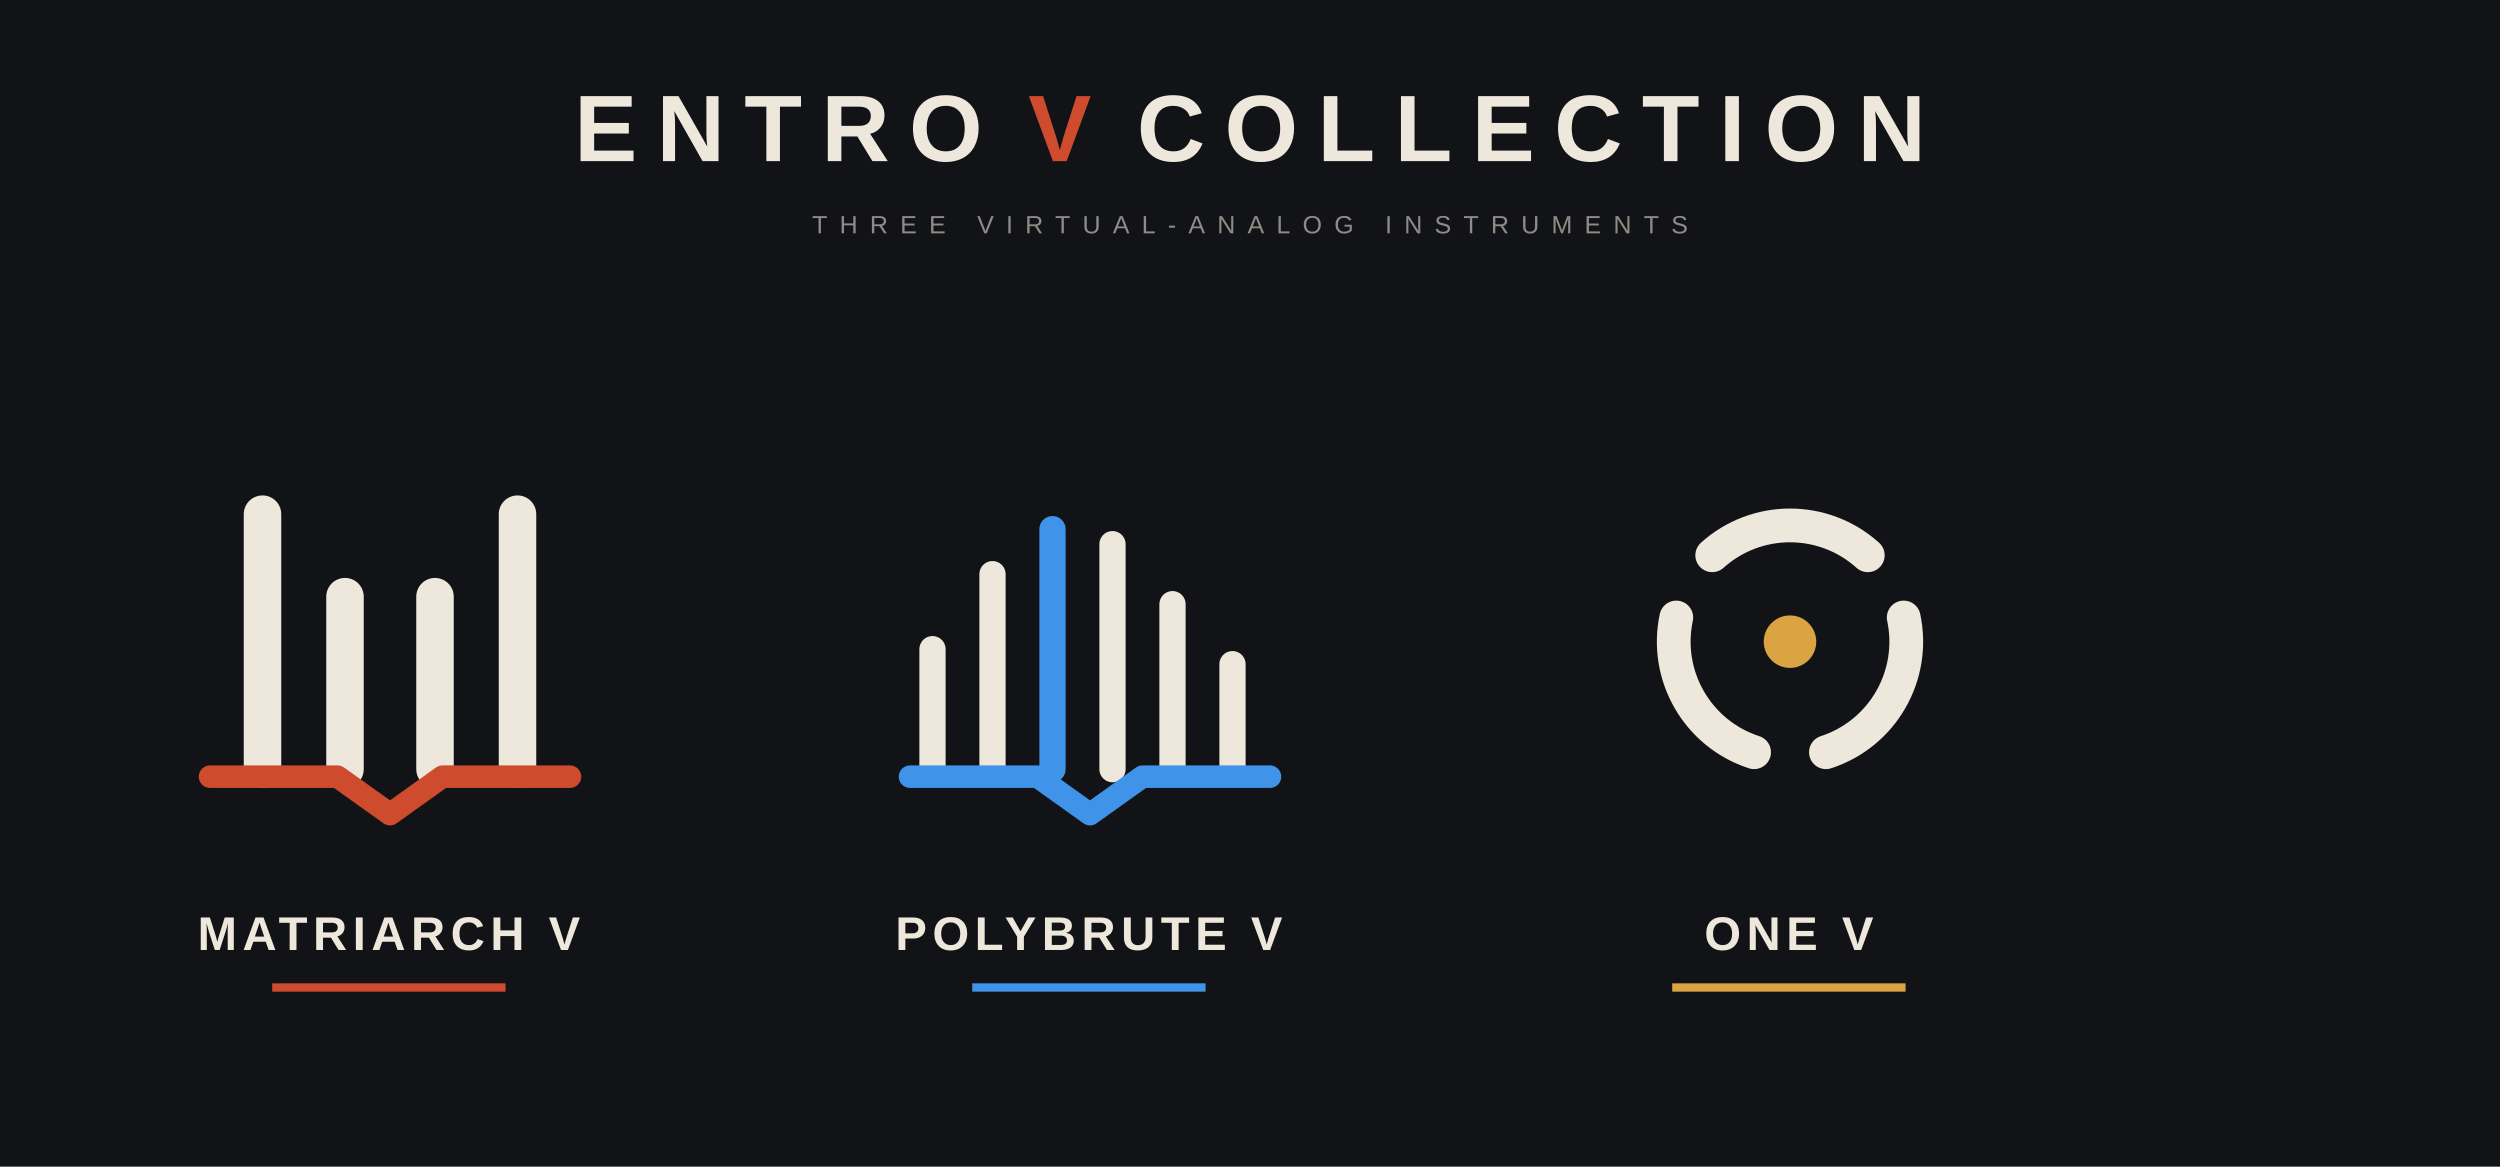
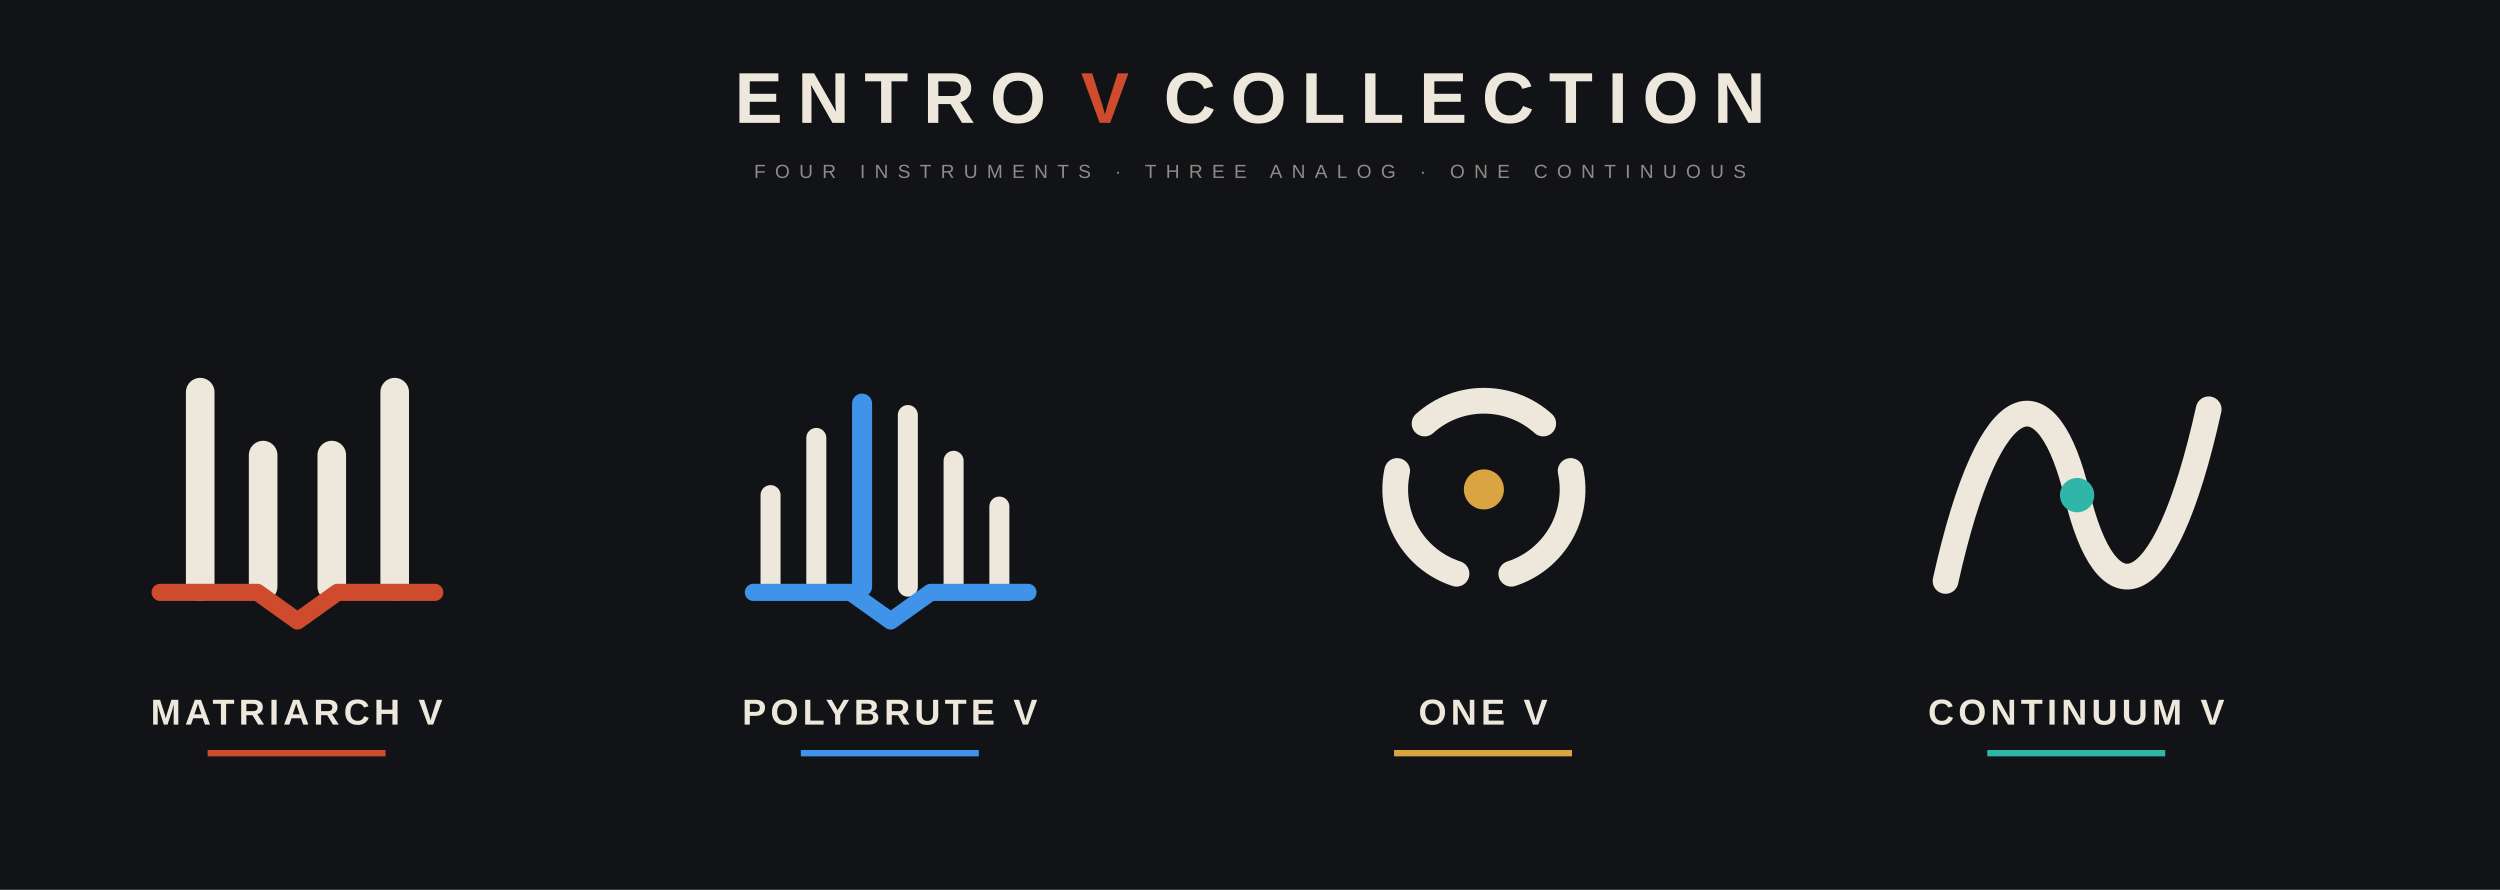
- <svg xmlns="http://www.w3.org/2000/svg" width="900" height="420" viewBox="0 0 900 420">
-   <rect width="900" height="420" fill="#121316" />
-   <text x="450" y="58" fill="#EDE7DC" text-anchor="middle" font-family="Helvetica Neue, Arial, sans-serif" font-size="34" font-weight="700" letter-spacing="7">ENTRO <tspan fill="#CF4B2E">V</tspan> COLLECTION</text>
-   <text x="450" y="84" fill="#8F8C85" text-anchor="middle" font-family="Helvetica Neue, Arial, sans-serif" font-size="9" font-weight="500" letter-spacing="4.4">THREE VIRTUAL-ANALOG INSTRUMENTS</text>
+ <svg xmlns="http://www.w3.org/2000/svg" width="1180" height="420" viewBox="0 0 1180 420">
+   <rect width="1180" height="420" fill="#121316" />
+   <text x="590" y="58" fill="#EDE7DC" text-anchor="middle" font-family="Helvetica Neue, Arial, sans-serif" font-size="34" font-weight="700" letter-spacing="7">ENTRO <tspan fill="#CF4B2E">V</tspan> COLLECTION</text>
+   <text x="590" y="84" fill="#8F8C85" text-anchor="middle" font-family="Helvetica Neue, Arial, sans-serif" font-size="9" font-weight="500" letter-spacing="4.4">FOUR INSTRUMENTS  ·  THREE ANALOG  ·  ONE CONTINUOUS</text>
  <g transform="translate(54,150) scale(1.35)">
xmlns="http://www.w3.org/2000/svg" width="1024" height="1024" viewBox="0 0 128 128"&gt;
  <g stroke="#EDE7DC" stroke-width="10" stroke-linecap="round">
      <line x1="30" y1="94" x2="30" y2="26" />
      <line x1="52" y1="94" x2="52" y2="48" />
      <line x1="76" y1="94" x2="76" y2="48" />
      <line x1="98" y1="94" x2="98" y2="26" />
    </g>
    <path d="M16 96 H50 L64 106 L78 96 H112" fill="none" stroke="#CF4B2E" stroke-width="6" stroke-linecap="round" stroke-linejoin="round" />
  </g>
-   <g transform="translate(306,150) scale(1.35)">
+   <g transform="translate(334,150) scale(1.35)">
xmlns="http://www.w3.org/2000/svg" width="1024" height="1024" viewBox="0 0 128 128"&gt;
  <g stroke="#EDE7DC" stroke-width="7" stroke-linecap="round">
      <line x1="22" y1="94" x2="22" y2="62" />
      <line x1="38" y1="94" x2="38" y2="42" />
      <line x1="70" y1="94" x2="70" y2="34" />
      <line x1="86" y1="94" x2="86" y2="50" />
      <line x1="102" y1="94" x2="102" y2="66" />
    </g>
    <line x1="54" y1="94" x2="54" y2="30" stroke="#3F93E8" stroke-width="7" stroke-linecap="round" />
    <path d="M16 96 H50 L64 106 L78 96 H112" fill="none" stroke="#3F93E8" stroke-width="6" stroke-linecap="round" stroke-linejoin="round" />
  </g>
-   <g transform="translate(558,150) scale(1.35)">
+   <g transform="translate(614,150) scale(1.35)">
xmlns="http://www.w3.org/2000/svg" width="1024" height="1024" viewBox="0 0 128 128"&gt;
  <path d="M 54.420 89.483 A 31.000 31.000 0 0 1 33.677 53.555 M 43.257 36.963 A 31.000 31.000 0 0 1 84.743 36.963 M 94.323 53.555 A 31.000 31.000 0 0 1 73.580 89.483" fill="none" stroke="#EDE7DC" stroke-width="9" stroke-linecap="round" />
    <circle cx="64" cy="60" r="7" fill="#D9A441" />
  </g>
+   <g transform="translate(894,150) scale(1.35)">
+ xmlns="http://www.w3.org/2000/svg" width="1024" height="1024" viewBox="0 0 128 128"&gt;
+   <path d="M18 92 C34 20 54 20 64 62 C74 104 94 104 110 32" fill="none" stroke="#EDE7DC" stroke-width="9" stroke-linecap="round" />
+     <circle cx="64" cy="62" r="6" fill="#2FB6A8" />
+   </g>
  <text x="140" y="342" fill="#EDE7DC" text-anchor="middle" font-family="Helvetica Neue, Arial, sans-serif" font-size="17" font-weight="700" letter-spacing="2">MATRIARCH V</text>
  <rect x="98" y="354" width="84" height="3" fill="#CF4B2E" />
-   <text x="392" y="342" fill="#EDE7DC" text-anchor="middle" font-family="Helvetica Neue, Arial, sans-serif" font-size="17" font-weight="700" letter-spacing="2">POLYBRUTE V</text>
-   <rect x="350" y="354" width="84" height="3" fill="#3F93E8" />
-   <text x="644" y="342" fill="#EDE7DC" text-anchor="middle" font-family="Helvetica Neue, Arial, sans-serif" font-size="17" font-weight="700" letter-spacing="2">ONE V</text>
-   <rect x="602" y="354" width="84" height="3" fill="#D9A441" />
+   <text x="420" y="342" fill="#EDE7DC" text-anchor="middle" font-family="Helvetica Neue, Arial, sans-serif" font-size="17" font-weight="700" letter-spacing="2">POLYBRUTE V</text>
+   <rect x="378" y="354" width="84" height="3" fill="#3F93E8" />
+   <text x="700" y="342" fill="#EDE7DC" text-anchor="middle" font-family="Helvetica Neue, Arial, sans-serif" font-size="17" font-weight="700" letter-spacing="2">ONE V</text>
+   <rect x="658" y="354" width="84" height="3" fill="#D9A441" />
+   <text x="980" y="342" fill="#EDE7DC" text-anchor="middle" font-family="Helvetica Neue, Arial, sans-serif" font-size="17" font-weight="700" letter-spacing="2">CONTINUUM V</text>
+   <rect x="938" y="354" width="84" height="3" fill="#2FB6A8" />
</svg>
